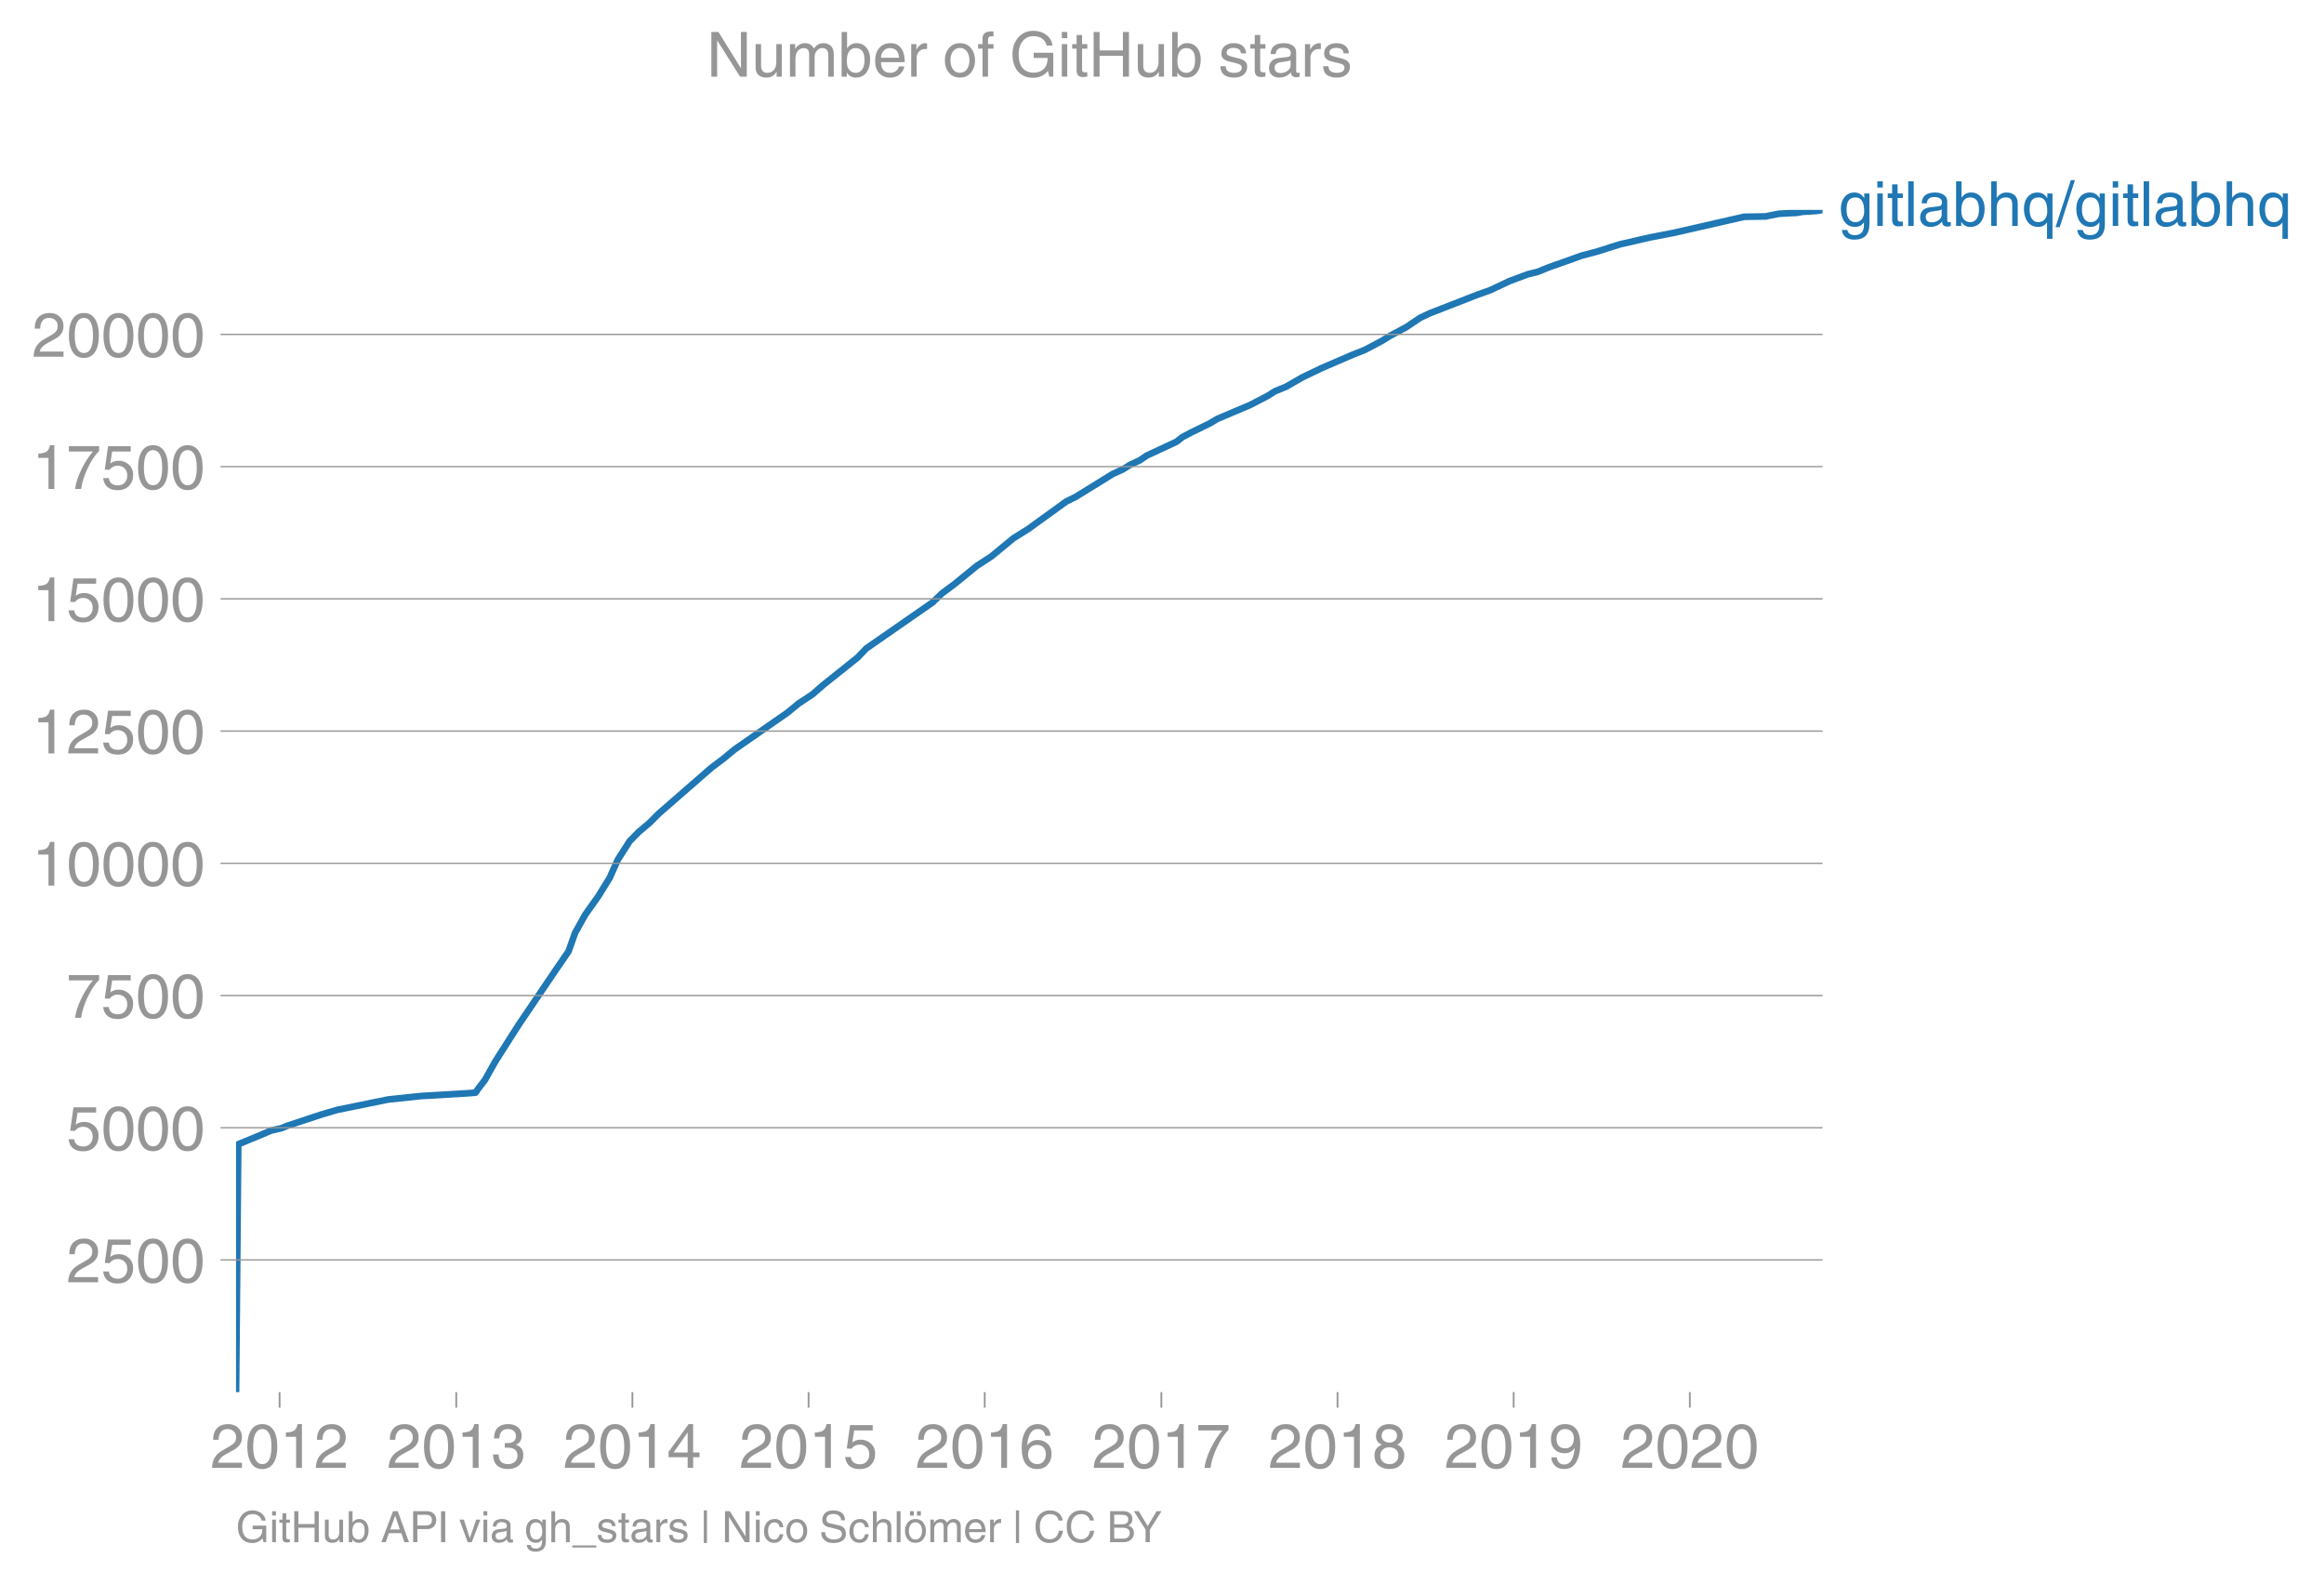
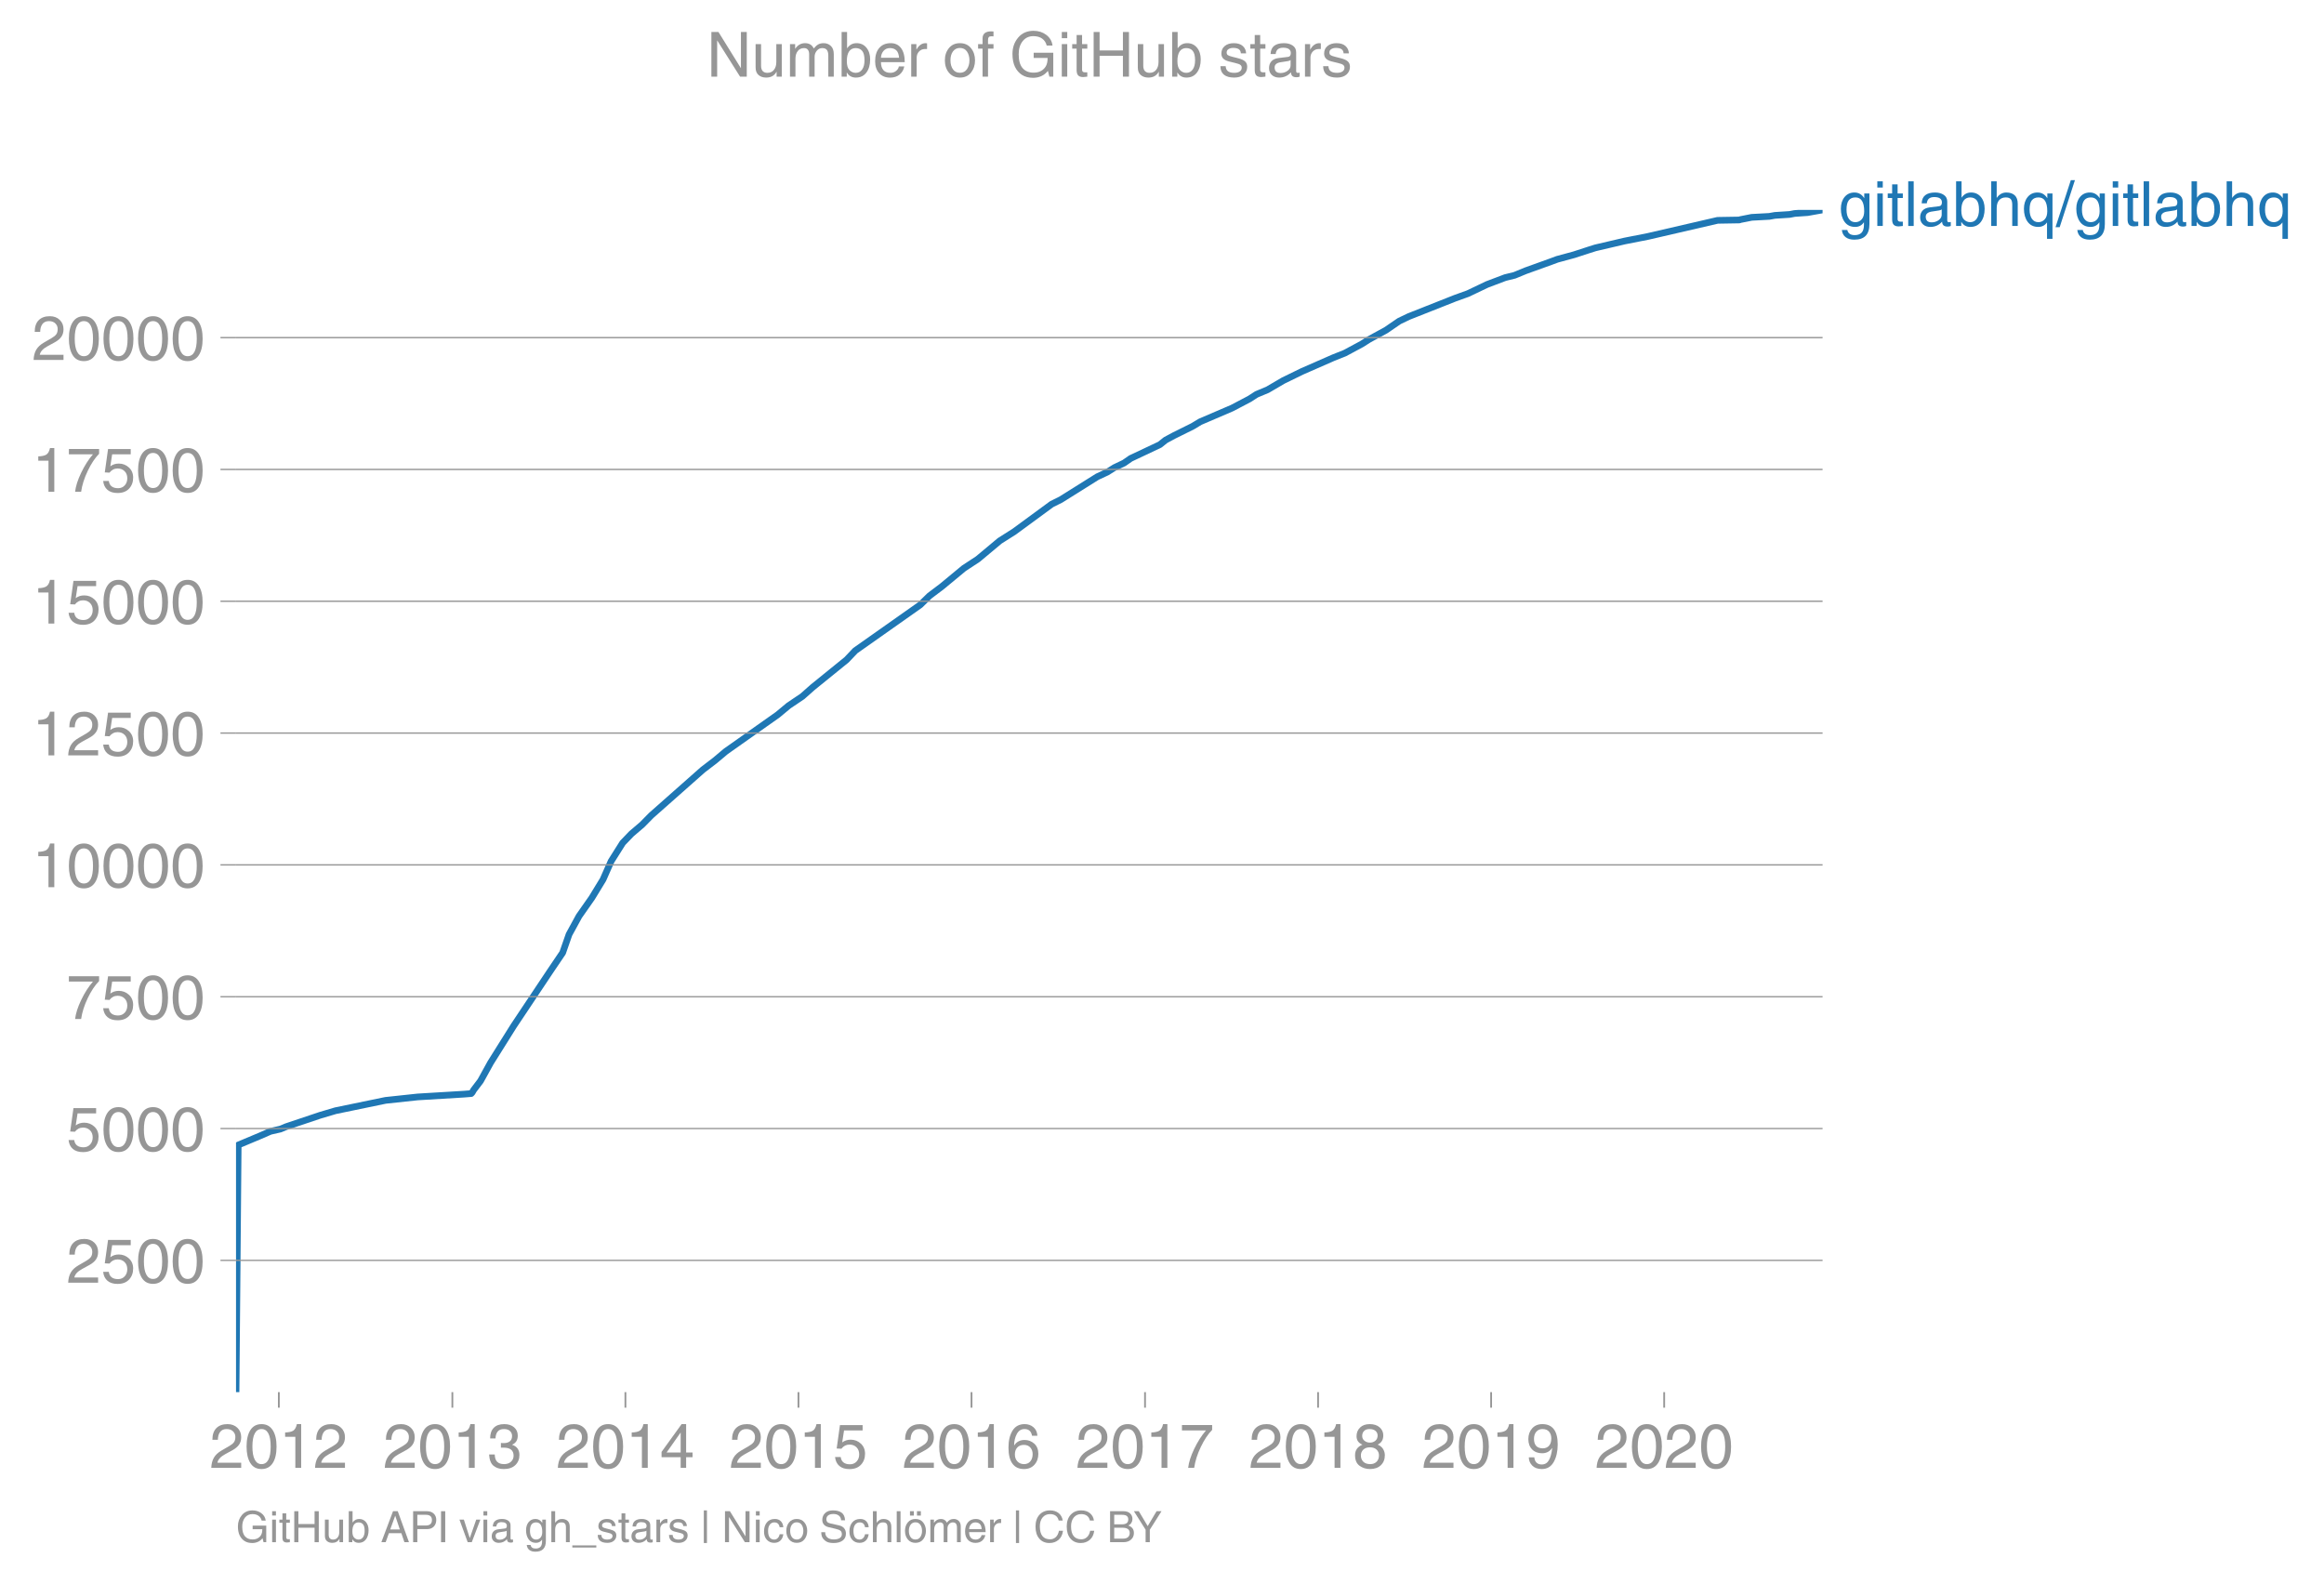
<svg xmlns="http://www.w3.org/2000/svg" xmlns:xlink="http://www.w3.org/1999/xlink" height="475.311" viewBox="0 0 523.113 356.483" width="697.484">
  <defs>
    <style>*{stroke-linecap:butt;stroke-linejoin:round}</style>
  </defs>
  <g id="figure_1">
    <path d="M0 356.483h523.113V0H0z" fill="none" id="patch_1" />
    <g id="axes_1">
      <path d="M53.127 313.361h357.12V47.25H53.127z" fill="none" id="patch_2" />
-       <path clip-path="url(#p90c61bee11)" d="M53.127 313.361l.496-55.786 5.012-2.072 2.394-1.024 2.271-.512 1.28-.523 7.804-2.584 3.55-1.035 11.456-2.334 7.343-.774 10.637-.63 1.647-.132.24-.262.3-.523 1.598-2.072 2.314-4.13 5.27-8.275 8.387-12.393 2.844-4.143 1.463-4.13 2.29-4.132 2.938-4.13 2.564-4.144 1.853-4.13 2.645-4.132 2.01-2.06 2.464-2.07 2.064-2.072 11.857-10.334 2.735-2.06 2.503-2.07 11.894-8.275 2.512-2.06 3.13-2.07 2.358-2.06 7.782-6.215 1.982-2.06 14.878-10.333 2.164-2.071 2.79-2.072 5.067-4.13 3.188-2.06 5.02-4.132 3.317-2.071 8.575-6.202 2.11-1.036 8.364-5.167 2.242-1.024 1.68-1.036 2.203-1.035 1.514-1.036 6.682-3.107 1.318-1.036 1.93-1.024 4.24-2.071 1.748-1.036 7.317-3.095 3.98-2.06 1.628-1.036 2.52-1.035 3.592-2.072 4.31-2.071 7.166-3.096 2.64-1.035 3.889-2.06 1.657-1.036 3.858-2.071 3.055-2.06 2.195-1.035 10.63-4.143 2.923-1.036 4.38-2.06 4.15-1.547 2.162-.524 2.52-1.024 5.844-2.071 1.394-.512 3.871-1.036 3.186-1.024 1.682-.524 6.715-1.547 5.351-1.036 15.94-3.631 5-.083.198-.084 2.618-.512 4.027-.214 1.284-.226 3.388-.214 1.133-.215h0" fill="none" stroke="#1f77b4" stroke-linecap="square" stroke-width="1.5" id="line2d_1" />
+       <path clip-path="url(#p38f000647f)" d="M53.127 313.361l.487-55.617 4.924-2.065 2.351-1.021 2.232-.51 1.257-.523 7.667-2.575 3.486-1.033 11.255-2.326 7.213-.772 10.45-.629 1.618-.13.234-.261.297-.523 1.569-2.065 2.273-4.118 5.176-8.25 8.24-12.355 2.794-4.13 1.437-4.118 2.25-4.119 2.886-4.118 2.519-4.13 1.82-4.12 2.598-4.118 1.974-2.053 2.421-2.065 2.028-2.065 11.647-10.303 2.687-2.053 2.46-2.065 11.683-8.249 2.468-2.053 3.075-2.066 2.317-2.053 7.644-6.195 1.948-2.054 14.615-10.302 2.126-2.065 2.74-2.065 4.978-4.119 3.131-2.053 4.933-4.119 3.258-2.065 8.423-6.183 2.073-1.033 8.217-5.151 2.202-1.02 1.65-1.033 2.165-1.033 1.487-1.033 6.564-3.097 1.295-1.033 1.897-1.02 4.165-2.066 1.716-1.032 7.188-3.086 3.91-2.054 1.6-1.032 2.475-1.033 3.528-2.065 4.234-2.065 7.04-3.086 2.593-1.033 3.82-2.053 1.628-1.033 3.79-2.065 3.001-2.053 2.156-1.033 10.442-4.13 2.872-1.033 4.303-2.053 4.077-1.543 2.124-.522 2.476-1.02 5.74-2.066 1.37-.51 3.803-1.033 3.13-1.02 1.652-.523 6.597-1.543 5.256-1.033 15.658-3.62 4.912-.083.195-.083 2.572-.51 3.956-.214 1.261-.225 3.329-.214 1.112-.214 2.927-.201 3.373-.606h0" fill="none" stroke="#1f77b4" stroke-linecap="square" stroke-width="1.5" id="line2d_1" />
      <g id="matplotlib.axis_1">
        <g id="xtick_1">
          <g id="line2d_2">
            <defs>
-               <path d="M0 0v3.5" id="m4565794678" stroke="#969696" stroke-width=".4" />
-             </defs>
-             <use x="62.938" xlink:href="#m4565794678" y="313.361" fill="#969696" stroke="#969696" stroke-width=".4" />
-           </g>
-           <g transform="matrix(.14 0 0 -.14 47.367 330.41)" fill="#969696" id="text_1">
+               <path d="M0 0v3.5" id="m4ebb3a4c32" stroke="#969696" stroke-width=".4" />
+             </defs>
+             <use x="62.765" xlink:href="#m4ebb3a4c32" y="313.361" fill="#969696" stroke="#969696" stroke-width=".4" />
+           </g>
+           <g transform="matrix(.14 0 0 -.14 47.194 330.41)" fill="#969696" id="text_1">
            <defs>
              <path d="M4.39 45.125q0 12.39 6.391 18.781 6.406 6.407 17.938 6.407 9.656 0 15.812-5.86 6.157-5.86 6.157-15.14 0-7.22-3.547-12.188-3.532-4.953-10.422-8.703l-12.11-6.64Q13.922 15.921 12.5 8.296h38.188V0H2.593q.39 9.906 4.297 16.5 3.906 6.594 12.203 11.375l12.593 7.328q5.032 2.89 7.329 5.984 2.297 3.094 2.297 8.516 0 5.375-3.766 9.031-3.75 3.672-10.156 3.672-7.078 0-10.594-4.672-3.516-4.656-3.61-12.609z" id="HelveticaWorld-Regular-50" />
              <path d="M42.484 34.188q0 14.109-3.734 21.156-3.734 7.062-10.969 7.062-7.078 0-10.89-7.062-3.797-7.047-3.797-21.157 0-13.671 3.75-20.937Q20.609 6 27.78 6q7.235 0 10.969 7 3.734 7.016 3.734 21.188zm9.422 0q0-17.297-6.25-26.704-6.25-9.39-17.875-9.39-12.062 0-18.062 9.734-6 9.75-6 26.36 0 17.03 6.14 26.578 6.157 9.547 17.922 9.547 11.625 0 17.875-9.5t6.25-26.626z" id="HelveticaWorld-Regular-48" />
              <path d="M35.89 0h-9.374v49.906H10.109v6.985q8.594.28 12.782 2.75Q27.094 62.109 29 70.313h6.89z" id="HelveticaWorld-Regular-49" />
            </defs>
            <use xlink:href="#HelveticaWorld-Regular-50" />
            <use x="55.615" xlink:href="#HelveticaWorld-Regular-48" />
            <use x="111.23" xlink:href="#HelveticaWorld-Regular-49" />
            <use x="166.846" xlink:href="#HelveticaWorld-Regular-50" />
          </g>
        </g>
        <g id="xtick_2">
-           <use x="102.698" xlink:href="#m4565794678" y="313.361" fill="#969696" stroke="#969696" stroke-width=".4" id="line2d_3" />
-           <g transform="matrix(.14 0 0 -.14 87.127 330.41)" fill="#969696" id="text_2">
+           <use x="101.823" xlink:href="#m4ebb3a4c32" y="313.361" fill="#969696" stroke="#969696" stroke-width=".4" id="line2d_3" />
+           <g transform="matrix(.14 0 0 -.14 86.253 330.41)" fill="#969696" id="text_2">
            <defs>
              <path d="M22.406 39.984q2.203-.187 4.594-.187 6.203 0 9.781 2.86 3.594 2.859 3.594 8.656 0 4.687-3.344 7.89-3.343 3.203-9.64 3.203-6.985 0-10.235-4.11-3.234-4.093-3.437-10.983h-8.64q0 10.984 5.765 16.984 5.765 6.016 16.937 6.016 9.922 0 15.828-5.11 5.907-5.094 5.907-13.39 0-10.704-9.032-14.5v-.204q11.72-4 11.72-16.406 0-9.906-6.595-16.265-6.593-6.344-18.703-6.344-9.906 0-16.312 5.203Q4.204 8.5 3.422 21.484H12.5q.203-8.109 4-11.797Q20.313 6 27.484 6q6.938 0 11.141 3.86 4.203 3.859 4.203 9.718 0 6.406-4.016 9.672-4 3.266-12.39 3.266-2 0-4.016-.094z" id="HelveticaWorld-Regular-51" />
            </defs>
            <use xlink:href="#HelveticaWorld-Regular-50" />
            <use x="55.615" xlink:href="#HelveticaWorld-Regular-48" />
            <use x="111.23" xlink:href="#HelveticaWorld-Regular-49" />
            <use x="166.846" xlink:href="#HelveticaWorld-Regular-51" />
          </g>
        </g>
        <g id="xtick_3">
-           <use x="142.349" xlink:href="#m4565794678" y="313.361" fill="#969696" stroke="#969696" stroke-width=".4" id="line2d_4" />
-           <g transform="matrix(.14 0 0 -.14 126.779 330.41)" fill="#969696" id="text_3">
+           <use x="140.775" xlink:href="#m4ebb3a4c32" y="313.361" fill="#969696" stroke="#969696" stroke-width=".4" id="line2d_4" />
+           <g transform="matrix(.14 0 0 -.14 125.205 330.41)" fill="#969696" id="text_3">
            <defs>
              <path d="M10.594 24.703h22.61v31.89h-.188zM42 17.093V0h-8.797v17.094H2.484v8.593L34.72 70.314H42v-45.61h10.297v-7.61z" id="HelveticaWorld-Regular-52" />
            </defs>
            <use xlink:href="#HelveticaWorld-Regular-50" />
            <use x="55.615" xlink:href="#HelveticaWorld-Regular-48" />
            <use x="111.23" xlink:href="#HelveticaWorld-Regular-49" />
            <use x="166.846" xlink:href="#HelveticaWorld-Regular-52" />
          </g>
        </g>
        <g id="xtick_4">
-           <use x="182" xlink:href="#m4565794678" y="313.361" fill="#969696" stroke="#969696" stroke-width=".4" id="line2d_5" />
-           <g transform="matrix(.14 0 0 -.14 166.43 330.41)" fill="#969696" id="text_4">
+           <use x="179.727" xlink:href="#m4ebb3a4c32" y="313.361" fill="#969696" stroke="#969696" stroke-width=".4" id="line2d_5" />
+           <g transform="matrix(.14 0 0 -.14 164.157 330.41)" fill="#969696" id="text_4">
            <defs>
              <path d="M14.703 40.922q5.813 4.39 13.625 4.39 9.469 0 16.281-6.296 6.813-6.297 6.813-16.22 0-10.78-6.578-17.796-6.563-7-18.422-7-10.313 0-16.266 5.047Q4.203 8.109 3.22 17.39h9.094q.671-5.672 4.437-8.672 3.766-3 10.453-3 6.485 0 10.64 4.484Q42 14.703 42 21.688q0 7.125-4.36 11.421-4.343 4.297-11.218 4.297-7.813 0-13.047-6.687l-7.563.39 5.266 37.594h36.438v-8.5H17.672z" id="HelveticaWorld-Regular-53" />
            </defs>
            <use xlink:href="#HelveticaWorld-Regular-50" />
            <use x="55.615" xlink:href="#HelveticaWorld-Regular-48" />
            <use x="111.23" xlink:href="#HelveticaWorld-Regular-49" />
            <use x="166.846" xlink:href="#HelveticaWorld-Regular-53" />
          </g>
        </g>
        <g id="xtick_5">
-           <use x="221.652" xlink:href="#m4565794678" y="313.361" fill="#969696" stroke="#969696" stroke-width=".4" id="line2d_6" />
-           <g transform="matrix(.14 0 0 -.14 206.081 330.41)" fill="#969696" id="text_5">
+           <use x="218.679" xlink:href="#m4ebb3a4c32" y="313.361" fill="#969696" stroke="#969696" stroke-width=".4" id="line2d_6" />
+           <g transform="matrix(.14 0 0 -.14 203.108 330.41)" fill="#969696" id="text_5">
            <defs>
              <path d="M14.11 21.578q0-6.875 4.093-11.234Q22.313 6 28.906 6q6.297 0 10.032 4.438 3.734 4.453 3.734 11.687 0 6.297-3.688 10.547-3.687 4.25-10.468 4.25-6.594 0-10.5-4.156-3.907-4.157-3.907-11.188zM41.702 51.61q-.984 5.375-3.984 8.078-3 2.72-8.125 2.72-8.11 0-12.36-7.923-4.25-7.906-4.343-18.109l.203-.188q5.61 8.641 16.687 8.641 8.844 0 15.438-5.86 6.593-5.859 6.593-16.452 0-10.5-6.25-17.47-6.25-6.952-16.843-6.952-12.219 0-18.563 8.687-6.344 8.703-6.344 25.938 0 16.593 6.485 27.093 6.5 10.5 19.484 10.5 8.407 0 14.219-5.015 5.813-5 6.297-13.688z" id="HelveticaWorld-Regular-54" />
            </defs>
            <use xlink:href="#HelveticaWorld-Regular-50" />
            <use x="55.615" xlink:href="#HelveticaWorld-Regular-48" />
            <use x="111.23" xlink:href="#HelveticaWorld-Regular-49" />
            <use x="166.846" xlink:href="#HelveticaWorld-Regular-54" />
          </g>
        </g>
        <g id="xtick_6">
-           <use x="261.412" xlink:href="#m4565794678" y="313.361" fill="#969696" stroke="#969696" stroke-width=".4" id="line2d_7" />
-           <g transform="matrix(.14 0 0 -.14 245.841 330.41)" fill="#969696" id="text_6">
+           <use x="257.738" xlink:href="#m4ebb3a4c32" y="313.361" fill="#969696" stroke="#969696" stroke-width=".4" id="line2d_7" />
+           <g transform="matrix(.14 0 0 -.14 242.167 330.41)" fill="#969696" id="text_6">
            <defs>
              <path d="M3.719 68.797h48.578v-7.719Q42.28 50.875 33.984 33.484 25.687 16.11 23.391 0h-9.672q1.469 13.281 9.719 30.531 8.25 17.266 18.953 29.672H3.719z" id="HelveticaWorld-Regular-55" />
            </defs>
            <use xlink:href="#HelveticaWorld-Regular-50" />
            <use x="55.615" xlink:href="#HelveticaWorld-Regular-48" />
            <use x="111.23" xlink:href="#HelveticaWorld-Regular-49" />
            <use x="166.846" xlink:href="#HelveticaWorld-Regular-55" />
          </g>
        </g>
        <g id="xtick_7">
-           <use x="301.063" xlink:href="#m4565794678" y="313.361" fill="#969696" stroke="#969696" stroke-width=".4" id="line2d_8" />
-           <g transform="matrix(.14 0 0 -.14 285.492 330.41)" fill="#969696" id="text_7">
+           <use x="296.689" xlink:href="#m4ebb3a4c32" y="313.361" fill="#969696" stroke="#969696" stroke-width=".4" id="line2d_8" />
+           <g transform="matrix(.14 0 0 -.14 281.119 330.41)" fill="#969696" id="text_7">
            <defs>
              <path d="M27.594 40.578q5.422 0 8.953 3.094 3.547 3.11 3.547 8.234 0 4.594-3.407 7.547-3.39 2.953-9.687 2.953-5.61 0-8.672-3.11-3.047-3.093-3.047-7.874 0-5.125 3.813-7.984 3.812-2.86 8.5-2.86zm.093-7.562q-6.78 0-10.64-3.766-3.86-3.766-3.86-9.234 0-6.297 3.907-10.157Q21 6 28.219 6q6.406 0 10.234 3.86 3.828 3.859 3.828 10.265 0 5.469-3.828 9.172-3.828 3.719-10.766 3.719zM49.22 52.203q0-10.594-9.032-14.797 6.204-2.781 8.86-7.36 2.656-4.562 2.656-9.733 0-10.016-6.453-16.125-6.438-6.094-17.375-6.094-9.563 0-16.813 5.25-7.25 5.25-7.25 17.062 0 11.922 11.907 16.907-9.516 3.796-9.516 13.671 0 8.297 5.64 13.813 5.641 5.516 15.641 5.516 10.016 0 15.875-5.204 5.86-5.203 5.86-12.906z" id="HelveticaWorld-Regular-56" />
            </defs>
            <use xlink:href="#HelveticaWorld-Regular-50" />
            <use x="55.615" xlink:href="#HelveticaWorld-Regular-48" />
            <use x="111.23" xlink:href="#HelveticaWorld-Regular-49" />
            <use x="166.846" xlink:href="#HelveticaWorld-Regular-56" />
          </g>
        </g>
        <g id="xtick_8">
-           <use x="340.714" xlink:href="#m4565794678" y="313.361" fill="#969696" stroke="#969696" stroke-width=".4" id="line2d_9" />
-           <g transform="matrix(.14 0 0 -.14 325.144 330.41)" fill="#969696" id="text_8">
+           <use x="335.641" xlink:href="#m4ebb3a4c32" y="313.361" fill="#969696" stroke="#969696" stroke-width=".4" id="line2d_9" />
+           <g transform="matrix(.14 0 0 -.14 320.07 330.41)" fill="#969696" id="text_8">
            <defs>
              <path d="M27.594 31.39q6 0 9.75 4.047 3.765 4.063 3.765 11.97 0 6.5-3.562 10.75-3.563 4.25-10.64 4.25-6.11 0-9.876-4.298-3.75-4.297-3.75-11.53 0-7.376 3.516-11.282 3.515-3.906 10.797-3.906zm-1.282-7.906q-10 0-16.062 6.203-6.047 6.204-6.047 16.5 0 10.407 6.094 17.266 6.11 6.86 16.515 6.86 12.11 0 18.36-8.157 6.25-8.156 6.25-24.453 0-16.906-6.406-28.266Q38.625-1.905 25.875-1.905q-9.953 0-15.422 5.593-5.469 5.594-5.469 13.204h8.829q.39-5.266 3.437-8.375 3.063-3.094 8.438-3.094 7.609 0 11.515 6.781Q41.11 19 42.578 31.688l-.187.203q-5.672-8.407-16.078-8.407z" id="HelveticaWorld-Regular-57" />
            </defs>
            <use xlink:href="#HelveticaWorld-Regular-50" />
            <use x="55.615" xlink:href="#HelveticaWorld-Regular-48" />
            <use x="111.23" xlink:href="#HelveticaWorld-Regular-49" />
            <use x="166.846" xlink:href="#HelveticaWorld-Regular-57" />
          </g>
        </g>
        <g id="xtick_9">
-           <use x="380.366" xlink:href="#m4565794678" y="313.361" fill="#969696" stroke="#969696" stroke-width=".4" id="line2d_10" />
-           <g transform="matrix(.14 0 0 -.14 364.795 330.41)" fill="#969696" id="text_9">
+           <use x="374.593" xlink:href="#m4ebb3a4c32" y="313.361" fill="#969696" stroke="#969696" stroke-width=".4" id="line2d_10" />
+           <g transform="matrix(.14 0 0 -.14 359.023 330.41)" fill="#969696" id="text_9">
            <use xlink:href="#HelveticaWorld-Regular-50" />
            <use x="55.615" xlink:href="#HelveticaWorld-Regular-48" />
            <use x="111.23" xlink:href="#HelveticaWorld-Regular-50" />
            <use x="166.846" xlink:href="#HelveticaWorld-Regular-48" />
          </g>
        </g>
      </g>
      <g id="matplotlib.axis_2">
        <g id="ytick_1">
-           <path clip-path="url(#p90c61bee11)" d="M53.127 283.61h357.12" fill="none" stroke="#969696" stroke-linecap="square" stroke-width=".3" id="line2d_11" />
+           <path clip-path="url(#p38f000647f)" d="M53.127 283.701h357.12" fill="none" stroke="#969696" stroke-linecap="square" stroke-width=".3" id="line2d_11" />
          <g id="line2d_12">
            <defs>
-               <path d="M0 0h-3.5" id="me35acbc2de" stroke="#969696" stroke-width=".3" />
-             </defs>
-             <use x="53.127" xlink:href="#me35acbc2de" y="283.611" fill="#969696" stroke="#969696" stroke-width=".3" />
-           </g>
-           <g transform="matrix(.14 0 0 -.14 14.985 288.636)" fill="#969696" id="text_10">
+               <path d="M0 0h-3.5" id="m7eec304f60" stroke="#969696" stroke-width=".3" />
+             </defs>
+             <use x="53.127" xlink:href="#m7eec304f60" y="283.701" fill="#969696" stroke="#969696" stroke-width=".3" />
+           </g>
+           <g transform="matrix(.14 0 0 -.14 14.985 288.726)" fill="#969696" id="text_10">
            <use xlink:href="#HelveticaWorld-Regular-50" />
            <use x="55.615" xlink:href="#HelveticaWorld-Regular-53" />
            <use x="111.23" xlink:href="#HelveticaWorld-Regular-48" />
            <use x="166.846" xlink:href="#HelveticaWorld-Regular-48" />
          </g>
        </g>
        <g id="ytick_2">
-           <path clip-path="url(#p90c61bee11)" d="M53.127 253.848h357.12" fill="none" stroke="#969696" stroke-linecap="square" stroke-width=".3" id="line2d_13" />
-           <use x="53.127" xlink:href="#me35acbc2de" y="253.848" fill="#969696" stroke="#969696" stroke-width=".3" id="line2d_14" />
-           <g transform="matrix(.14 0 0 -.14 14.985 258.873)" fill="#969696" id="text_11">
+           <path clip-path="url(#p38f000647f)" d="M53.127 254.029h357.12" fill="none" stroke="#969696" stroke-linecap="square" stroke-width=".3" id="line2d_13" />
+           <use x="53.127" xlink:href="#m7eec304f60" y="254.029" fill="#969696" stroke="#969696" stroke-width=".3" id="line2d_14" />
+           <g transform="matrix(.14 0 0 -.14 14.985 259.054)" fill="#969696" id="text_11">
            <use xlink:href="#HelveticaWorld-Regular-53" />
            <use x="55.615" xlink:href="#HelveticaWorld-Regular-48" />
            <use x="111.23" xlink:href="#HelveticaWorld-Regular-48" />
            <use x="166.846" xlink:href="#HelveticaWorld-Regular-48" />
          </g>
        </g>
        <g id="ytick_3">
-           <path clip-path="url(#p90c61bee11)" d="M53.127 224.086h357.12" fill="none" stroke="#969696" stroke-linecap="square" stroke-width=".3" id="line2d_15" />
-           <use x="53.127" xlink:href="#me35acbc2de" y="224.086" fill="#969696" stroke="#969696" stroke-width=".3" id="line2d_16" />
-           <g transform="matrix(.14 0 0 -.14 14.985 229.11)" fill="#969696" id="text_12">
+           <path clip-path="url(#p38f000647f)" d="M53.127 224.357h357.12" fill="none" stroke="#969696" stroke-linecap="square" stroke-width=".3" id="line2d_15" />
+           <use x="53.127" xlink:href="#m7eec304f60" y="224.357" fill="#969696" stroke="#969696" stroke-width=".3" id="line2d_16" />
+           <g transform="matrix(.14 0 0 -.14 14.985 229.381)" fill="#969696" id="text_12">
            <use xlink:href="#HelveticaWorld-Regular-55" />
            <use x="55.615" xlink:href="#HelveticaWorld-Regular-53" />
            <use x="111.23" xlink:href="#HelveticaWorld-Regular-48" />
            <use x="166.846" xlink:href="#HelveticaWorld-Regular-48" />
          </g>
        </g>
        <g id="ytick_4">
-           <path clip-path="url(#p90c61bee11)" d="M53.127 194.323h357.12" fill="none" stroke="#969696" stroke-linecap="square" stroke-width=".3" id="line2d_17" />
-           <use x="53.127" xlink:href="#me35acbc2de" y="194.323" fill="#969696" stroke="#969696" stroke-width=".3" id="line2d_18" />
-           <g transform="matrix(.14 0 0 -.14 7.2 199.348)" fill="#969696" id="text_13">
+           <path clip-path="url(#p38f000647f)" d="M53.127 194.685h357.12" fill="none" stroke="#969696" stroke-linecap="square" stroke-width=".3" id="line2d_17" />
+           <use x="53.127" xlink:href="#m7eec304f60" y="194.685" fill="#969696" stroke="#969696" stroke-width=".3" id="line2d_18" />
+           <g transform="matrix(.14 0 0 -.14 7.2 199.71)" fill="#969696" id="text_13">
            <use xlink:href="#HelveticaWorld-Regular-49" />
            <use x="55.615" xlink:href="#HelveticaWorld-Regular-48" />
            <use x="111.23" xlink:href="#HelveticaWorld-Regular-48" />
            <use x="166.846" xlink:href="#HelveticaWorld-Regular-48" />
            <use x="222.461" xlink:href="#HelveticaWorld-Regular-48" />
          </g>
        </g>
        <g id="ytick_5">
-           <path clip-path="url(#p90c61bee11)" d="M53.127 164.561h357.12" fill="none" stroke="#969696" stroke-linecap="square" stroke-width=".3" id="line2d_19" />
-           <use x="53.127" xlink:href="#me35acbc2de" y="164.561" fill="#969696" stroke="#969696" stroke-width=".3" id="line2d_20" />
-           <g transform="matrix(.14 0 0 -.14 7.2 169.586)" fill="#969696" id="text_14">
+           <path clip-path="url(#p38f000647f)" d="M53.127 165.012h357.12" fill="none" stroke="#969696" stroke-linecap="square" stroke-width=".3" id="line2d_19" />
+           <use x="53.127" xlink:href="#m7eec304f60" y="165.012" fill="#969696" stroke="#969696" stroke-width=".3" id="line2d_20" />
+           <g transform="matrix(.14 0 0 -.14 7.2 170.037)" fill="#969696" id="text_14">
            <use xlink:href="#HelveticaWorld-Regular-49" />
            <use x="55.615" xlink:href="#HelveticaWorld-Regular-50" />
            <use x="111.23" xlink:href="#HelveticaWorld-Regular-53" />
            <use x="166.846" xlink:href="#HelveticaWorld-Regular-48" />
            <use x="222.461" xlink:href="#HelveticaWorld-Regular-48" />
          </g>
        </g>
        <g id="ytick_6">
-           <path clip-path="url(#p90c61bee11)" d="M53.127 134.799h357.12" fill="none" stroke="#969696" stroke-linecap="square" stroke-width=".3" id="line2d_21" />
-           <use x="53.127" xlink:href="#me35acbc2de" y="134.799" fill="#969696" stroke="#969696" stroke-width=".3" id="line2d_22" />
-           <g transform="matrix(.14 0 0 -.14 7.2 139.823)" fill="#969696" id="text_15">
+           <path clip-path="url(#p38f000647f)" d="M53.127 135.34h357.12" fill="none" stroke="#969696" stroke-linecap="square" stroke-width=".3" id="line2d_21" />
+           <use x="53.127" xlink:href="#m7eec304f60" y="135.34" fill="#969696" stroke="#969696" stroke-width=".3" id="line2d_22" />
+           <g transform="matrix(.14 0 0 -.14 7.2 140.365)" fill="#969696" id="text_15">
            <use xlink:href="#HelveticaWorld-Regular-49" />
            <use x="55.615" xlink:href="#HelveticaWorld-Regular-53" />
            <use x="111.23" xlink:href="#HelveticaWorld-Regular-48" />
            <use x="166.846" xlink:href="#HelveticaWorld-Regular-48" />
            <use x="222.461" xlink:href="#HelveticaWorld-Regular-48" />
          </g>
        </g>
        <g id="ytick_7">
-           <path clip-path="url(#p90c61bee11)" d="M53.127 105.036h357.12" fill="none" stroke="#969696" stroke-linecap="square" stroke-width=".3" id="line2d_23" />
-           <use x="53.127" xlink:href="#me35acbc2de" y="105.036" fill="#969696" stroke="#969696" stroke-width=".3" id="line2d_24" />
-           <g transform="matrix(.14 0 0 -.14 7.2 110.06)" fill="#969696" id="text_16">
+           <path clip-path="url(#p38f000647f)" d="M53.127 105.668h357.12" fill="none" stroke="#969696" stroke-linecap="square" stroke-width=".3" id="line2d_23" />
+           <use x="53.127" xlink:href="#m7eec304f60" y="105.668" fill="#969696" stroke="#969696" stroke-width=".3" id="line2d_24" />
+           <g transform="matrix(.14 0 0 -.14 7.2 110.693)" fill="#969696" id="text_16">
            <use xlink:href="#HelveticaWorld-Regular-49" />
            <use x="55.615" xlink:href="#HelveticaWorld-Regular-55" />
            <use x="111.23" xlink:href="#HelveticaWorld-Regular-53" />
            <use x="166.846" xlink:href="#HelveticaWorld-Regular-48" />
            <use x="222.461" xlink:href="#HelveticaWorld-Regular-48" />
          </g>
        </g>
        <g id="ytick_8">
-           <path clip-path="url(#p90c61bee11)" d="M53.127 75.274h357.12" fill="none" stroke="#969696" stroke-linecap="square" stroke-width=".3" id="line2d_25" />
-           <use x="53.127" xlink:href="#me35acbc2de" y="75.274" fill="#969696" stroke="#969696" stroke-width=".3" id="line2d_26" />
-           <g transform="matrix(.14 0 0 -.14 7.2 80.298)" fill="#969696" id="text_17">
+           <path clip-path="url(#p38f000647f)" d="M53.127 75.996h357.12" fill="none" stroke="#969696" stroke-linecap="square" stroke-width=".3" id="line2d_25" />
+           <use x="53.127" xlink:href="#m7eec304f60" y="75.996" fill="#969696" stroke="#969696" stroke-width=".3" id="line2d_26" />
+           <g transform="matrix(.14 0 0 -.14 7.2 81.02)" fill="#969696" id="text_17">
            <use xlink:href="#HelveticaWorld-Regular-50" />
            <use x="55.615" xlink:href="#HelveticaWorld-Regular-48" />
            <use x="111.23" xlink:href="#HelveticaWorld-Regular-48" />
            <use x="166.846" xlink:href="#HelveticaWorld-Regular-48" />
            <use x="222.461" xlink:href="#HelveticaWorld-Regular-48" />
          </g>
        </g>
      </g>
      <g transform="matrix(.14 0 0 -.14 413.818 50.866)" fill="#1f77b4" id="text_18">
        <defs>
          <path d="M12.984 26.313q0-9.61 3.813-14.907Q20.609 6.11 27.094 6.11q6.312 0 10.312 4.579 4 4.593 4 13 0 11.03-3.5 16.625-3.484 5.593-10.61 5.593-7.171 0-10.75-4.765-3.562-4.766-3.562-14.828zM49.812 2.983q0-12.609-6.062-18.797-6.047-6.203-18.266-6.203-8.78 0-13.984 4.047Q6.297-13.922 5.516-6.39h8.796q.672-3.812 3.532-6.062 2.86-2.25 8.281-2.25 7.375 0 11.125 3.969 3.766 3.953 3.766 12.828v3.719h-.188q-4.937-7.329-13.922-7.329-11.187 0-17.093 8.25-5.907 8.25-5.907 20.953 0 11.625 5.953 18.875 5.97 7.25 15.829 7.25 9.906 0 15.625-8.89h.187v7.375h8.313z" id="HelveticaWorld-Regular-103" />
          <path d="M6.594 61.813v9.968h8.781v-9.969zM15.375 0H6.594v52.297h8.781z" id="HelveticaWorld-Regular-105" />
          <path d="M17.188 45.016V10.984q0-2 1.093-3.046 1.11-1.047 3.938-1.047h3.375V0Q20.797-.688 19-.688q-5.516 0-8.063 2.641-2.53 2.64-2.53 8.547v34.516H1.311v7.28h7.094v14.595h8.781V52.297h8.407v-7.281z" id="HelveticaWorld-Regular-116" />
          <path d="M15.375 0H6.594v71.781h8.781z" id="HelveticaWorld-Regular-108" />
          <path d="M38.375 26.703q-.969-1.015-3.828-1.656-2.86-.625-10.672-1.656-5.766-.688-8.469-2.844-2.703-2.14-2.703-5.656 0-4.297 2.281-6.688 2.297-2.39 7.329-2.39 6.296 0 11.171 3.578 4.891 3.593 4.891 8.718zM6.203 36.375q.297 8.844 5.734 13.14 5.454 4.297 15.844 4.297 8.297 0 13.907-3.765 5.624-3.75 5.624-10.844V9.078Q47.313 6 50.094 6q1.125 0 2.89.39V0Q50.594-.984 48-.984q-4.5 0-6.703 1.921-2.188 1.938-2.281 6.047-7.516-8.5-18.891-8.5-7.422 0-11.922 4.204Q3.72 6.89 3.72 13.624q0 6.89 3.906 11.125Q11.531 29 19 29.89l15.516 1.891q4.203.64 4.203 6.203 0 4.11-3.047 6.297-3.047 2.203-9.25 2.203-5.516 0-8.485-2.437-2.953-2.438-3.53-7.672z" id="HelveticaWorld-Regular-97" />
          <path d="M43.406 26.313q0 10.5-3.718 15.046-3.704 4.547-10.579 4.547-6.984-.11-10.562-5.453Q14.984 35.11 14.984 25q0-10.297 4.297-14.594Q23.578 6.11 29.297 6.11q6.5 0 10.297 5.344 3.812 5.344 3.812 14.86zM6.594 0v71.781h8.781V45.703h.203q5.61 8.11 15.14 8.11 9.766 0 15.766-7.25t6-18.876q0-13.093-6.062-21.156Q40.375-1.516 29.5-1.516q-9.578 0-14.406 8.016h-.203V0z" id="HelveticaWorld-Regular-98" />
          <path d="M49.219 0h-8.844v34.188q0 6.296-2.438 9-2.437 2.718-7.953 2.718-6.797 0-10.703-4.406-3.906-4.39-3.906-12.984V0H6.594v71.781h8.781V45.312h.203q6 8.5 15.328 8.5 8.594 0 13.453-4.5 4.86-4.484 4.86-13.718z" id="HelveticaWorld-Regular-104" />
          <path d="M41.5 23.688q0 11.125-3.5 16.671-3.484 5.547-10.61 5.547-6.874 0-10.593-4.5-3.703-4.484-3.703-15.093 0-9.422 3.75-14.813 3.765-5.39 10.36-5.39 5.812 0 10.046 4.39 4.25 4.39 4.25 13.188zm8.406-44.391H41.11V5.516h-.187Q35.89-1.516 27-1.516q-10.984 0-17 8.157-6 8.156-6 21.047 0 11.421 5.906 18.765 5.922 7.36 15.875 7.36 9.907 0 15.625-8.891h.203v7.375h8.297z" id="HelveticaWorld-Regular-113" />
          <path d="M4.984-1.906h-6.687l24.61 75.594H29.5z" id="HelveticaWorld-Regular-47" />
        </defs>
        <use xlink:href="#HelveticaWorld-Regular-103" />
        <use x="55.908" xlink:href="#HelveticaWorld-Regular-105" />
        <use x="77.93" xlink:href="#HelveticaWorld-Regular-116" />
        <use x="105.615" xlink:href="#HelveticaWorld-Regular-108" />
        <use x="127.637" xlink:href="#HelveticaWorld-Regular-97" />
        <use x="182.568" xlink:href="#HelveticaWorld-Regular-98" />
        <use x="239.063" xlink:href="#HelveticaWorld-Regular-104" />
        <use x="294.238" xlink:href="#HelveticaWorld-Regular-113" />
        <use x="350.732" xlink:href="#HelveticaWorld-Regular-47" />
        <use x="378.516" xlink:href="#HelveticaWorld-Regular-103" />
        <use x="434.424" xlink:href="#HelveticaWorld-Regular-105" />
        <use x="456.445" xlink:href="#HelveticaWorld-Regular-116" />
        <use x="484.131" xlink:href="#HelveticaWorld-Regular-108" />
        <use x="506.152" xlink:href="#HelveticaWorld-Regular-97" />
        <use x="561.084" xlink:href="#HelveticaWorld-Regular-98" />
        <use x="617.578" xlink:href="#HelveticaWorld-Regular-104" />
        <use x="672.754" xlink:href="#HelveticaWorld-Regular-113" />
      </g>
      <g transform="matrix(.09716 0 0 -.09716 53.127 347.144)" fill="#969696" id="text_19">
        <defs>
          <path d="M38.484 38.375h31.532V0h-6.297l-2.344 9.281Q56.781 3.421 50.578.75q-6.187-2.656-12.875-2.656-10.797 0-18.047 4.703-7.25 4.719-11.265 13.015-4 8.313-4 20.72 0 15.468 9.203 26.312 9.203 10.843 24.781 10.843 11.625 0 20.313-6.5Q67.39 60.688 68.796 50h-9.375q-1.703 7.078-7.219 11.078-5.516 4.016-14.312 4.016-10.594 0-17.047-7.985-6.438-7.984-6.438-21.125 0-15.28 6.39-22.437Q27.204 6.39 38.282 6.39q7.235 0 12.235 2.859 5 2.86 7.687 7.766 2.688 4.906 2.688 13.062H38.484z" id="HelveticaWorld-Regular-71" />
          <path d="M64.89 0h-9.718v33.5h-37.5V0H8.109v71.781h9.563V42.094h37.5V71.78h9.719z" id="HelveticaWorld-Regular-72" />
          <path d="M6.11 52.297h8.78V17.578q0-5.765 2.61-8.625Q20.125 6.11 25 6.11q6.781 0 10.594 4.797 3.812 4.813 3.812 12.578v28.813h8.782V0H39.89v7.625l-.188.188q-4.984-9.329-16.61-9.329-7.515 0-12.25 4.094Q6.11 6.688 6.11 14.703z" id="HelveticaWorld-Regular-117" />
          <path d="M44 29.5L33.406 61.078h-.203L21.687 29.5zm-25.297-8.594L11.188 0h-9.97l27 71.781h10.985L65.187 0H54.594l-7.078 20.906z" id="HelveticaWorld-Regular-65" />
          <path d="M17.828 38.625H37.11q7.282 0 10.938 3.188 3.656 3.203 3.656 9.703 0 5.812-3.516 8.89-3.515 3.078-10.687 3.078H17.828zm0-38.625H8.11v71.781h32.266q9.625 0 15.484-5.594 5.86-5.593 5.86-14.578 0-9.328-5.672-15.312-5.656-5.969-15.672-5.969H17.828z" id="HelveticaWorld-Regular-80" />
          <path d="M17.828 0H8.11v71.781h9.72z" id="HelveticaWorld-Regular-73" />
          <path d="M39.406 52.297h9.625L29.11 0h-9.437L.594 52.297h10.203L24.422 9.719h.187z" id="HelveticaWorld-Regular-118" />
          <path d="M0-12.313v4.891h55.61v-4.89z" id="HelveticaWorld-Regular-95" />
          <path d="M36.078 37.406q-.187 4.688-3.344 6.735-3.14 2.047-9.047 2.047-4.296 0-7.359-1.907-3.047-1.89-3.047-5.468 0-2.829 1.797-4.172 1.813-1.344 7.828-2.86l8.688-2.187q7.906-2 11.297-5.11 3.406-3.093 3.406-8.656 0-7.719-5.64-12.531-5.641-4.813-15.063-4.813-11 0-16.64 4.563-5.626 4.578-5.735 13.75h8.5q.203-5.422 3.594-8.063 3.39-2.625 10.171-2.625 5.516 0 8.766 2.188 3.25 2.203 3.25 6.11 0 2.78-2.11 4.437-2.093 1.672-8.296 3.078l-10.203 2.5q-6.203 1.562-9.157 4.656-2.953 3.094-2.953 8.031 0 7.72 5.516 12.203 5.531 4.5 14.406 4.5 9.485 0 14.531-4.624 5.047-4.61 5.344-11.782z" id="HelveticaWorld-Regular-115" />
          <path d="M15.375 0H6.594v52.297h8.297v-8.688h.203q5.703 10.203 14.687 10.203 1.422 0 2.297-.296V44.39h-3.266q-5.906 0-9.671-4.016-3.766-4-3.766-9.953z" id="HelveticaWorld-Regular-114" />
          <path d="M9.422 73.688h7.281V-1.906H9.422z" id="HelveticaWorld-Regular-124" />
          <path d="M55.61 71.781h9.374V0h-10.78L17.577 58.016h-.187V0H8.109v71.781h11.375l35.938-57.969h.187z" id="HelveticaWorld-Regular-78" />
          <path d="M39.594 34.719q-1.89 11.187-12.39 11.187-6.5 0-10.454-5.203-3.953-5.203-3.953-14.484 0-10.11 3.656-15.11 3.672-5 10.64-5 4.688 0 8.11 3.438 3.422 3.437 4.39 8.953h8.5q-1.312-9.703-6.859-14.86-5.547-5.156-14.328-5.156-10.297 0-16.89 7.047-6.594 7.063-6.594 19.172 0 13.281 6.594 21.188 6.593 7.922 18.5 7.922 8.687 0 13.843-5.204 5.157-5.203 5.735-13.89z" id="HelveticaWorld-Regular-99" />
          <path d="M12.703 26.219q0-8.735 3.953-14.375 3.953-5.64 11.219-5.64 7.531 0 11.438 5.905 3.906 5.907 3.906 14.11 0 8.297-3.907 14.078-3.906 5.797-11.437 5.797-6.969 0-11.078-5.453-4.094-5.438-4.094-14.422zm-8.984 0q0 11.672 6.484 19.625 6.5 7.968 17.672 7.968 11.438 0 17.875-8.062 6.453-8.047 6.453-19.531 0-11.516-6.406-19.625-6.39-8.11-17.922-8.11-11.078 0-17.625 7.86-6.531 7.86-6.531 19.875z" id="HelveticaWorld-Regular-111" />
          <path d="M50.39 50.781q-.296 6.844-5.109 10.719-4.797 3.875-12.656 3.875-7.922 0-12.172-3.25-4.234-3.234-4.234-9.344 0-3.265 1.843-5.61 1.86-2.343 6.641-3.468l20.516-4.687q8.297-1.813 12.297-6.875 4.015-5.047 4.015-12.313 0-10.64-7.812-16.187-7.813-5.547-20.313-5.547-9.531 0-15.031 2.437-5.484 2.453-9.734 7.766-4.25 5.328-4.25 14.89h9.093q0-8 5.313-12.406 5.328-4.39 14.5-4.39 8.89 0 13.844 3.156 4.953 3.156 4.953 8.953 0 5.281-2.953 7.89Q46.188 29 37.594 31l-15.469 3.625q-7.719 1.75-11.531 6.125Q6.78 45.125 6.78 51.516q0 9.672 6.516 15.922 6.531 6.25 18.203 6.25 13.172 0 20.328-5.5 7.156-5.485 7.688-17.407z" id="HelveticaWorld-Regular-83" />
          <path d="M12.703 26.219q0-8.735 3.953-14.375 3.953-5.64 11.219-5.64 7.531 0 11.438 5.905 3.906 5.907 3.906 14.11 0 8.297-3.907 14.078-3.906 5.797-11.437 5.797-6.969 0-11.078-5.453-4.094-5.438-4.094-14.422zm-8.984 0q0 11.672 6.484 19.625 6.5 7.968 17.672 7.968 11.438 0 17.875-8.062 6.453-8.047 6.453-19.531 0-11.516-6.406-19.625-6.39-8.11-17.922-8.11-11.078 0-17.625 7.86-6.531 7.86-6.531 19.875zm36.734 35.406H31.47v10.156h8.984zm-16.219 0H15.25v10.156h8.984z" id="HelveticaWorld-Regular-246" />
          <path d="M6.594 52.297h8.297v-7.375h.203q5.906 8.89 15.812 8.89 9.813 0 13.922-8.5 3.75 4.594 7.266 6.547 3.515 1.953 8.703 1.953 6.781 0 11.484-4.453Q77 44.922 77 36.187V0h-8.781v33.797q0 6.094-2.297 9.094-2.297 3.015-7.422 3.015-5.172 0-8.75-4.203-3.563-4.203-3.563-9.812V0h-8.78v36.188q0 4.53-2.11 7.124-2.094 2.594-6.094 2.594-6.297 0-10.062-4.687-3.766-4.688-3.766-12.703V0H6.594z" id="HelveticaWorld-Regular-109" />
          <path d="M42.484 30.328q-.687 8.485-4.5 12.031-3.797 3.547-10.109 3.547-6.39 0-10.328-4.5-3.922-4.484-4.172-11.078zm8.391-13.922q-1.453-8.11-7.953-13.422-5.719-4.5-15.047-4.593-10.984.093-17.438 7.203Q4 12.704 4 24.704q0 13.78 6.64 21.437 6.641 7.672 18.47 7.672 10.593 0 16.546-7.922 5.953-7.907 5.953-22.594H13.375q0-8.203 3.813-12.703Q21 6.109 28.608 6.109q5.375 0 9.235 3.235 3.86 3.25 4.25 7.062z" id="HelveticaWorld-Regular-101" />
          <path d="M58.016 50.203q-1.625 7.313-6.782 11.094-5.14 3.797-13.343 3.797-10.594 0-17.047-7.703-6.438-7.688-6.438-20.766 0-15.14 6.094-22.547 6.11-7.39 17.688-7.39 7.609 0 13.093 5.046 5.5 5.063 7.407 14.688h9.421Q66.22 12.594 57.625 5.344t-20.906-7.25q-14.703 0-23.516 10.11Q4.391 18.311 4.391 36.28q0 17.328 9.203 27.36 9.203 10.047 24.297 10.047 12.5 0 20.265-6.454 7.766-6.437 9.235-17.03z" id="HelveticaWorld-Regular-67" />
          <path d="M8.11 71.781h31.484q9.281 0 14.797-5.031 5.515-5.031 5.515-13.031 0-4.844-2.422-8.828-2.406-3.97-7.187-6.172 6.687-2.532 9.828-6.735 3.156-4.203 3.156-10.797 0-9.265-6.687-15.234Q49.906 0 38.922 0H8.109zm9.562-63.484h20.703q7.625 0 11.422 3.531 3.812 3.547 3.812 9.563 0 6.093-4.25 9.093Q45.125 33.5 36.812 33.5h-19.14zm0 33.11h17.625q7.719 0 11.312 2.796 3.594 2.813 3.594 8.781 0 5.125-3.406 7.813-3.39 2.687-11.39 2.687H17.671z" id="HelveticaWorld-Regular-66" />
          <path d="M37.313 0h-9.72v28.906L.485 71.781h11.329l20.609-34.469 20.562 34.47h11.422L37.312 28.905z" id="HelveticaWorld-Regular-89" />
        </defs>
        <use xlink:href="#HelveticaWorld-Regular-71" />
        <use x="77.1" xlink:href="#HelveticaWorld-Regular-105" />
        <use x="99.121" xlink:href="#HelveticaWorld-Regular-116" />
        <use x="126.807" xlink:href="#HelveticaWorld-Regular-72" />
        <use x="199.805" xlink:href="#HelveticaWorld-Regular-117" />
        <use x="254.59" xlink:href="#HelveticaWorld-Regular-98" />
        <use x="311.084" xlink:href="#HelveticaWorld-Regular-32" />
        <use x="335.498" xlink:href="#HelveticaWorld-Regular-65" />
        <use x="402.197" xlink:href="#HelveticaWorld-Regular-80" />
        <use x="466.846" xlink:href="#HelveticaWorld-Regular-73" />
        <use x="492.627" xlink:href="#HelveticaWorld-Regular-32" />
        <use x="517.041" xlink:href="#HelveticaWorld-Regular-118" />
        <use x="566.65" xlink:href="#HelveticaWorld-Regular-105" />
        <use x="588.672" xlink:href="#HelveticaWorld-Regular-97" />
        <use x="643.604" xlink:href="#HelveticaWorld-Regular-32" />
        <use x="668.018" xlink:href="#HelveticaWorld-Regular-103" />
        <use x="723.926" xlink:href="#HelveticaWorld-Regular-104" />
        <use x="779.102" xlink:href="#HelveticaWorld-Regular-95" />
        <use x="834.717" xlink:href="#HelveticaWorld-Regular-115" />
        <use x="884.717" xlink:href="#HelveticaWorld-Regular-116" />
        <use x="912.402" xlink:href="#HelveticaWorld-Regular-97" />
        <use x="967.334" xlink:href="#HelveticaWorld-Regular-114" />
        <use x="999.902" xlink:href="#HelveticaWorld-Regular-115" />
        <use x="1049.902" xlink:href="#HelveticaWorld-Regular-32" />
        <use x="1074.316" xlink:href="#HelveticaWorld-Regular-124" />
        <use x="1100.293" xlink:href="#HelveticaWorld-Regular-32" />
        <use x="1124.707" xlink:href="#HelveticaWorld-Regular-78" />
        <use x="1197.803" xlink:href="#HelveticaWorld-Regular-105" />
        <use x="1219.824" xlink:href="#HelveticaWorld-Regular-99" />
        <use x="1271.094" xlink:href="#HelveticaWorld-Regular-111" />
        <use x="1327.002" xlink:href="#HelveticaWorld-Regular-32" />
        <use x="1351.416" xlink:href="#HelveticaWorld-Regular-83" />
        <use x="1417.627" xlink:href="#HelveticaWorld-Regular-99" />
        <use x="1468.896" xlink:href="#HelveticaWorld-Regular-104" />
        <use x="1524.072" xlink:href="#HelveticaWorld-Regular-108" />
        <use x="1546.094" xlink:href="#HelveticaWorld-Regular-246" />
        <use x="1602.002" xlink:href="#HelveticaWorld-Regular-109" />
        <use x="1685.01" xlink:href="#HelveticaWorld-Regular-101" />
        <use x="1740.43" xlink:href="#HelveticaWorld-Regular-114" />
        <use x="1772.998" xlink:href="#HelveticaWorld-Regular-32" />
        <use x="1797.412" xlink:href="#HelveticaWorld-Regular-124" />
        <use x="1823.389" xlink:href="#HelveticaWorld-Regular-32" />
        <use x="1847.803" xlink:href="#HelveticaWorld-Regular-67" />
        <use x="1920.117" xlink:href="#HelveticaWorld-Regular-67" />
        <use x="1992.432" xlink:href="#HelveticaWorld-Regular-32" />
        <use x="2016.846" xlink:href="#HelveticaWorld-Regular-66" />
        <use x="2079.658" xlink:href="#HelveticaWorld-Regular-89" />
      </g>
      <g transform="matrix(.14 0 0 -.14 158.992 17.25)" fill="#969696" id="text_20">
        <defs>
          <path d="M17.188 45.016V0H8.405v45.016H1.22v7.28h7.187v8.985q0 5.907 3.578 8.703 3.594 2.813 10.032 2.813 2.203 0 3.968-.188v-7.906q-1.562.188-3.578.188-2.922 0-4.078-1.438-1.14-1.437-1.14-4.656v-6.5h8.796v-7.281z" id="HelveticaWorld-Regular-102" />
        </defs>
        <use xlink:href="#HelveticaWorld-Regular-78" />
        <use x="73.096" xlink:href="#HelveticaWorld-Regular-117" />
        <use x="127.881" xlink:href="#HelveticaWorld-Regular-109" />
        <use x="210.889" xlink:href="#HelveticaWorld-Regular-98" />
        <use x="267.383" xlink:href="#HelveticaWorld-Regular-101" />
        <use x="322.803" xlink:href="#HelveticaWorld-Regular-114" />
        <use x="355.371" xlink:href="#HelveticaWorld-Regular-32" />
        <use x="379.785" xlink:href="#HelveticaWorld-Regular-111" />
        <use x="435.693" xlink:href="#HelveticaWorld-Regular-102" />
        <use x="463.379" xlink:href="#HelveticaWorld-Regular-32" />
        <use x="487.793" xlink:href="#HelveticaWorld-Regular-71" />
        <use x="564.893" xlink:href="#HelveticaWorld-Regular-105" />
        <use x="586.914" xlink:href="#HelveticaWorld-Regular-116" />
        <use x="614.6" xlink:href="#HelveticaWorld-Regular-72" />
        <use x="687.598" xlink:href="#HelveticaWorld-Regular-117" />
        <use x="742.383" xlink:href="#HelveticaWorld-Regular-98" />
        <use x="798.877" xlink:href="#HelveticaWorld-Regular-32" />
        <use x="823.291" xlink:href="#HelveticaWorld-Regular-115" />
        <use x="873.291" xlink:href="#HelveticaWorld-Regular-116" />
        <use x="900.977" xlink:href="#HelveticaWorld-Regular-97" />
        <use x="955.908" xlink:href="#HelveticaWorld-Regular-114" />
        <use x="988.477" xlink:href="#HelveticaWorld-Regular-115" />
      </g>
    </g>
  </g>
  <defs>
-     <clipPath id="p90c61bee11">
+     <clipPath id="p38f000647f">
      <path d="M53.127 47.249h357.12v266.112H53.127z" />
    </clipPath>
  </defs>
</svg>
